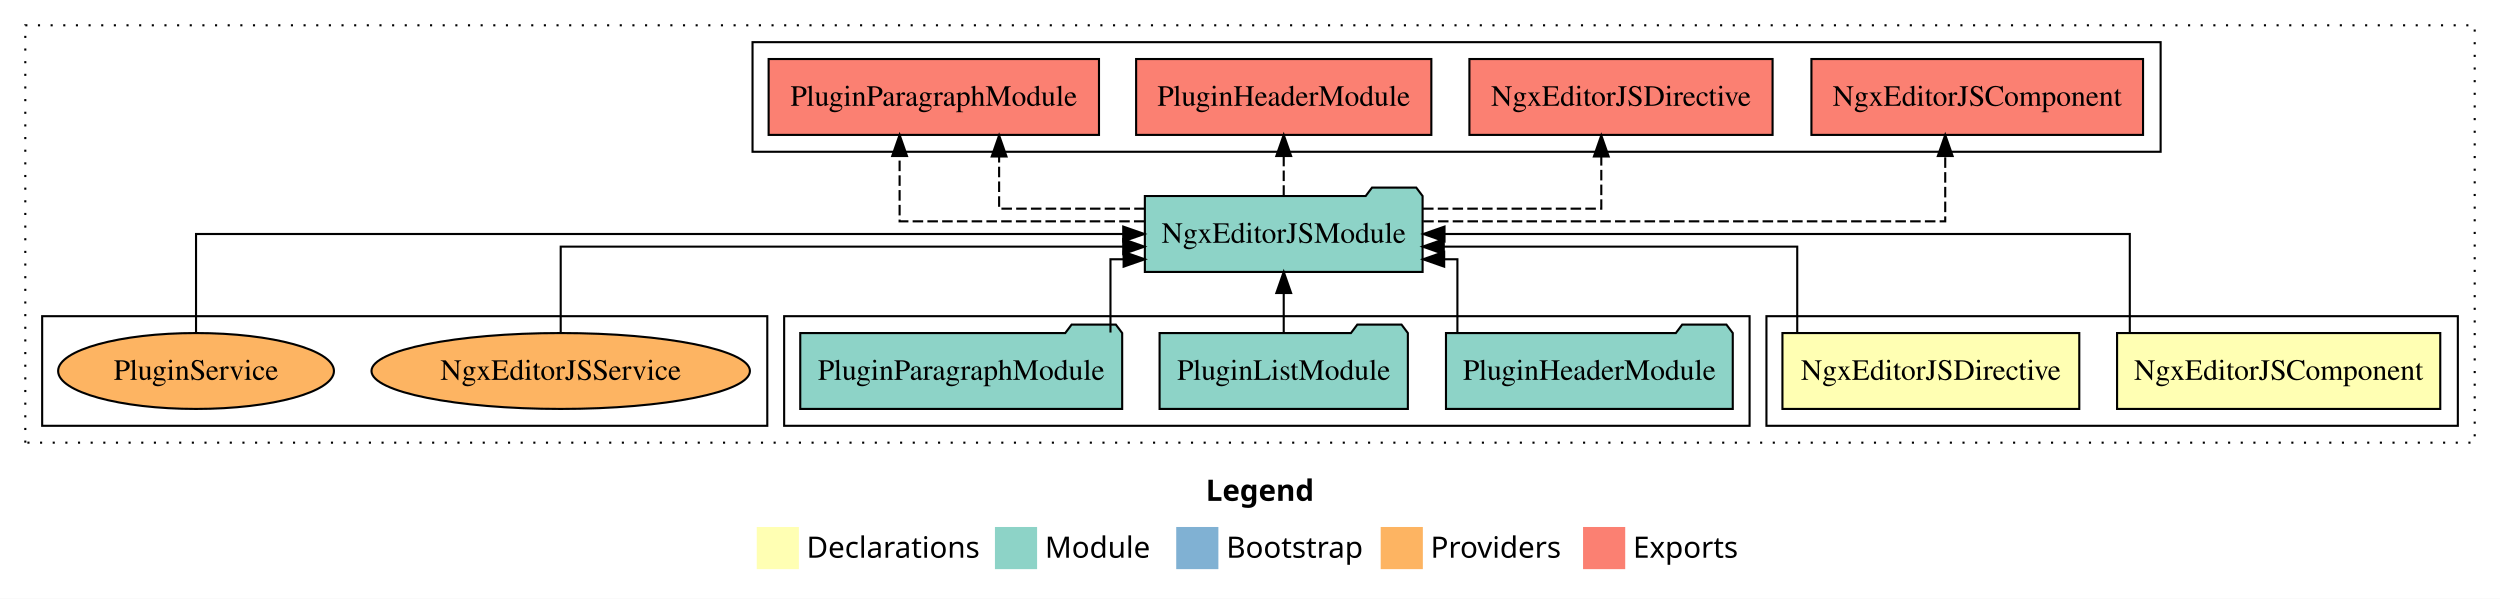
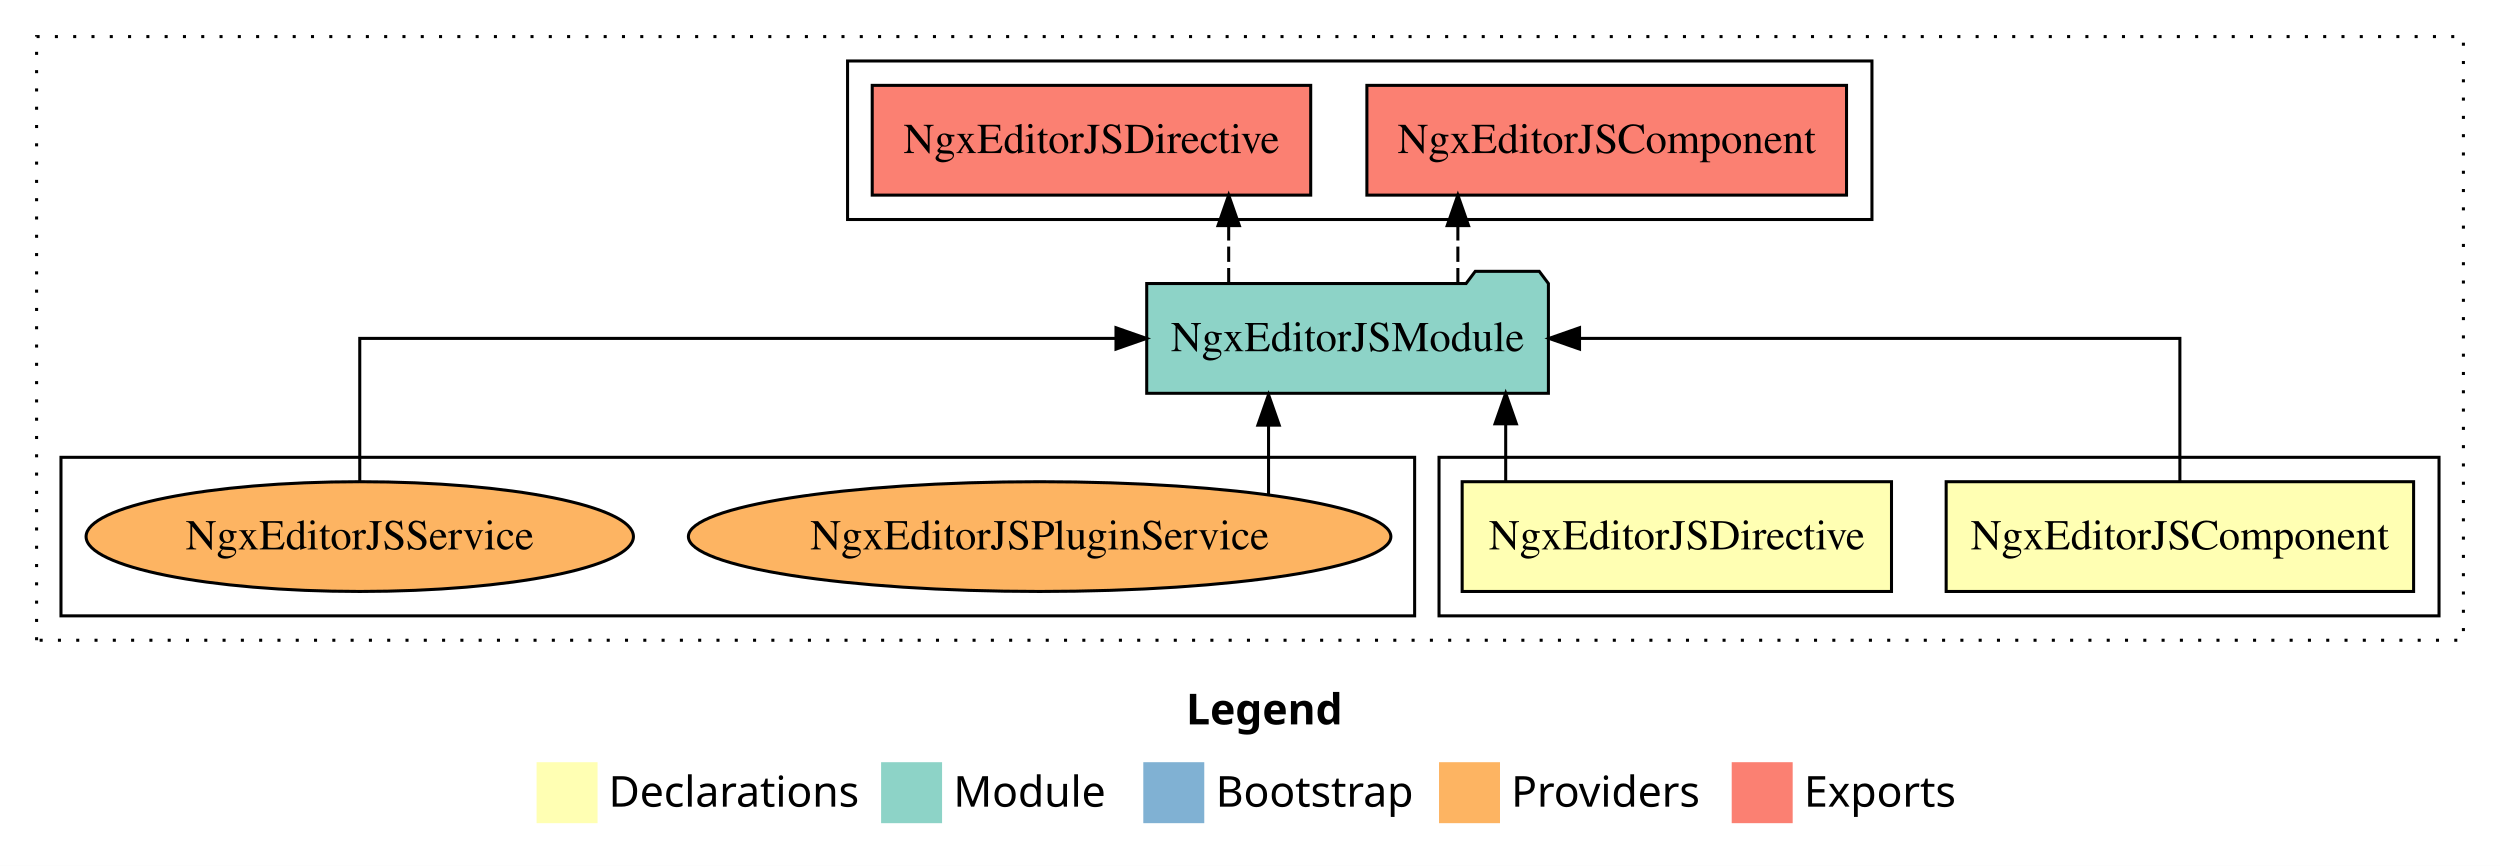
- <svg xmlns="http://www.w3.org/2000/svg" width="1186pt" height="284pt" viewBox="0.00 0.00 1186.00 284.00">
+ <svg xmlns="http://www.w3.org/2000/svg" width="820pt" height="284pt" viewBox="0.00 0.00 820.00 284.00">
  <g id="graph0" class="graph" transform="scale(1 1) rotate(0) translate(4 280)">
-     <polygon fill="#ffffff" stroke="transparent" points="-4,4 -4,-280 1182,-280 1182,4 -4,4" />
-     <text text-anchor="start" x="568.009" y="-42.4" font-family="sans-serif" font-weight="bold" font-size="14.00" fill="#000000">Legend</text>
-     <polygon fill="#ffffb3" stroke="transparent" points="355,-10 355,-30 375,-30 375,-10 355,-10" />
-     <text text-anchor="start" x="378.629" y="-15.4" font-family="sans-serif" font-size="14.00" fill="#000000">  Declarations</text>
-     <polygon fill="#8dd3c7" stroke="transparent" points="468,-10 468,-30 488,-30 488,-10 468,-10" />
-     <text text-anchor="start" x="491.725" y="-15.4" font-family="sans-serif" font-size="14.00" fill="#000000">  Module</text>
-     <polygon fill="#80b1d3" stroke="transparent" points="554,-10 554,-30 574,-30 574,-10 554,-10" />
-     <text text-anchor="start" x="577.781" y="-15.4" font-family="sans-serif" font-size="14.00" fill="#000000">  Bootstrap</text>
-     <polygon fill="#fdb462" stroke="transparent" points="651,-10 651,-30 671,-30 671,-10 651,-10" />
-     <text text-anchor="start" x="674.673" y="-15.4" font-family="sans-serif" font-size="14.00" fill="#000000">  Providers</text>
-     <polygon fill="#fb8072" stroke="transparent" points="747,-10 747,-30 767,-30 767,-10 747,-10" />
-     <text text-anchor="start" x="770.726" y="-15.4" font-family="sans-serif" font-size="14.00" fill="#000000">  Exports</text>
+     <polygon fill="#ffffff" stroke="transparent" points="-4,4 -4,-280 816,-280 816,4 -4,4" />
+     <text text-anchor="start" x="385.009" y="-42.4" font-family="sans-serif" font-weight="bold" font-size="14.00" fill="#000000">Legend</text>
+     <polygon fill="#ffffb3" stroke="transparent" points="172,-10 172,-30 192,-30 192,-10 172,-10" />
+     <text text-anchor="start" x="195.629" y="-15.4" font-family="sans-serif" font-size="14.00" fill="#000000">  Declarations</text>
+     <polygon fill="#8dd3c7" stroke="transparent" points="285,-10 285,-30 305,-30 305,-10 285,-10" />
+     <text text-anchor="start" x="308.725" y="-15.4" font-family="sans-serif" font-size="14.00" fill="#000000">  Module</text>
+     <polygon fill="#80b1d3" stroke="transparent" points="371,-10 371,-30 391,-30 391,-10 371,-10" />
+     <text text-anchor="start" x="394.781" y="-15.4" font-family="sans-serif" font-size="14.00" fill="#000000">  Bootstrap</text>
+     <polygon fill="#fdb462" stroke="transparent" points="468,-10 468,-30 488,-30 488,-10 468,-10" />
+     <text text-anchor="start" x="491.673" y="-15.4" font-family="sans-serif" font-size="14.00" fill="#000000">  Providers</text>
+     <polygon fill="#fb8072" stroke="transparent" points="564,-10 564,-30 584,-30 584,-10 564,-10" />
+     <text text-anchor="start" x="587.726" y="-15.4" font-family="sans-serif" font-size="14.00" fill="#000000">  Exports</text>
    <g id="clust1" class="cluster">
-       <polygon fill="none" stroke="#000000" stroke-dasharray="1,5" points="8,-70 8,-268 1170,-268 1170,-70 8,-70" />
+       <polygon fill="none" stroke="#000000" stroke-dasharray="1,5" points="8,-70 8,-268 804,-268 804,-70 8,-70" />
    </g>
    <g id="clust2" class="cluster">
-       <polygon fill="none" stroke="#000000" points="834,-78 834,-130 1162,-130 1162,-78 834,-78" />
-     </g>
-     <g id="clust5" class="cluster">
-       <polygon fill="none" stroke="#000000" points="368,-78 368,-130 826,-130 826,-78 368,-78" />
+       <polygon fill="none" stroke="#000000" points="468,-78 468,-130 796,-130 796,-78 468,-78" />
    </g>
    <g id="clust6" class="cluster">
-       <polygon fill="none" stroke="#000000" points="353,-208 353,-260 1021,-260 1021,-208 353,-208" />
+       <polygon fill="none" stroke="#000000" points="274,-208 274,-260 610,-260 610,-208 274,-208" />
    </g>
    <g id="clust8" class="cluster">
-       <polygon fill="none" stroke="#000000" points="16,-78 16,-130 360,-130 360,-78 16,-78" />
+       <polygon fill="none" stroke="#000000" points="16,-78 16,-130 460,-130 460,-78 16,-78" />
    </g>
    <g id="node1" class="node">
-       <polygon fill="#ffffb3" stroke="#000000" points="1153.661,-122 1000.339,-122 1000.339,-86 1153.661,-86 1153.661,-122" />
-       <text text-anchor="middle" x="1077" y="-99.8" font-family="Times,serif" font-size="14.00" fill="#000000">NgxEditorJSComponent</text>
+       <polygon fill="#ffffb3" stroke="#000000" points="787.661,-122 634.339,-122 634.339,-86 787.661,-86 787.661,-122" />
+       <text text-anchor="middle" x="711" y="-99.8" font-family="Times,serif" font-size="14.00" fill="#000000">NgxEditorJSComponent</text>
    </g>
    <g id="node3" class="node">
-       <polygon fill="#8dd3c7" stroke="#000000" points="670.878,-187 667.878,-191 646.878,-191 643.878,-187 539.122,-187 539.122,-151 670.878,-151 670.878,-187" />
-       <text text-anchor="middle" x="605" y="-164.8" font-family="Times,serif" font-size="14.00" fill="#000000">NgxEditorJSModule</text>
+       <polygon fill="#8dd3c7" stroke="#000000" points="503.878,-187 500.878,-191 479.878,-191 476.878,-187 372.122,-187 372.122,-151 503.878,-151 503.878,-187" />
+       <text text-anchor="middle" x="438" y="-164.8" font-family="Times,serif" font-size="14.00" fill="#000000">NgxEditorJSModule</text>
    </g>
    <g id="edge1" class="edge">
-       <path fill="none" stroke="#000000" d="M1006.375,-122.106C1006.375,-141.339 1006.375,-169 1006.375,-169 1006.375,-169 681.279,-169 681.279,-169" />
-       <polygon fill="#000000" stroke="#000000" points="681.279,-165.5 671.279,-169 681.279,-172.5 681.279,-165.5" />
+       <path fill="none" stroke="#000000" d="M711,-122.106C711,-141.339 711,-169 711,-169 711,-169 514.086,-169 514.086,-169" />
+       <polygon fill="#000000" stroke="#000000" points="514.086,-165.5 504.086,-169 514.086,-172.5 514.086,-165.5" />
    </g>
    <g id="node2" class="node">
-       <polygon fill="#ffffb3" stroke="#000000" points="982.412,-122 841.588,-122 841.588,-86 982.412,-86 982.412,-122" />
-       <text text-anchor="middle" x="912" y="-99.8" font-family="Times,serif" font-size="14.00" fill="#000000">NgxEditorJSDirective</text>
+       <polygon fill="#ffffb3" stroke="#000000" points="616.412,-122 475.588,-122 475.588,-86 616.412,-86 616.412,-122" />
+       <text text-anchor="middle" x="546" y="-99.8" font-family="Times,serif" font-size="14.00" fill="#000000">NgxEditorJSDirective</text>
    </g>
    <g id="edge2" class="edge">
-       <path fill="none" stroke="#000000" d="M848.607,-122.022C848.607,-139.373 848.607,-163 848.607,-163 848.607,-163 680.924,-163 680.924,-163" />
-       <polygon fill="#000000" stroke="#000000" points="680.924,-159.5 670.924,-163 680.924,-166.5 680.924,-159.5" />
+       <path fill="none" stroke="#000000" d="M489.867,-122.106C489.867,-122.106 489.867,-140.991 489.867,-140.991" />
+       <polygon fill="#000000" stroke="#000000" points="486.367,-140.991 489.867,-150.991 493.367,-140.991 486.367,-140.991" />
+     </g>
+     <g id="node4" class="node">
+       <polygon fill="#fb8072" stroke="#000000" points="601.661,-252 444.339,-252 444.339,-216 601.661,-216 601.661,-252" />
+       <text text-anchor="middle" x="523" y="-229.8" font-family="Times,serif" font-size="14.00" fill="#000000">NgxEditorJSComponent </text>
+     </g>
+     <g id="edge3" class="edge">
+       <path fill="none" stroke="#000000" stroke-dasharray="5,2" d="M474.179,-187.106C474.179,-187.106 474.179,-205.991 474.179,-205.991" />
+       <polygon fill="#000000" stroke="#000000" points="470.679,-205.991 474.179,-215.991 477.679,-205.991 470.679,-205.991" />
+     </g>
+     <g id="node5" class="node">
+       <polygon fill="#fb8072" stroke="#000000" points="425.911,-252 282.089,-252 282.089,-216 425.911,-216 425.911,-252" />
+       <text text-anchor="middle" x="354" y="-229.8" font-family="Times,serif" font-size="14.00" fill="#000000">NgxEditorJSDirective </text>
+     </g>
+     <g id="edge4" class="edge">
+       <path fill="none" stroke="#000000" stroke-dasharray="5,2" d="M399.008,-187.106C399.008,-187.106 399.008,-205.991 399.008,-205.991" />
+       <polygon fill="#000000" stroke="#000000" points="395.508,-205.991 399.008,-215.991 402.508,-205.991 395.508,-205.991" />
+     </g>
+     <g id="node6" class="node">
+       <ellipse fill="#fdb462" stroke="#000000" cx="337" cy="-104" rx="115.207" ry="18" />
+       <text text-anchor="middle" x="337" y="-99.8" font-family="Times,serif" font-size="14.00" fill="#000000">NgxEditorJSPluginService</text>
+     </g>
+     <g id="edge5" class="edge">
+       <path fill="none" stroke="#000000" d="M412.082,-117.785C412.082,-117.785 412.082,-140.548 412.082,-140.548" />
+       <polygon fill="#000000" stroke="#000000" points="408.582,-140.547 412.082,-150.548 415.582,-140.548 408.582,-140.547" />
    </g>
    <g id="node7" class="node">
-       <polygon fill="#fb8072" stroke="#000000" points="1012.661,-252 855.339,-252 855.339,-216 1012.661,-216 1012.661,-252" />
-       <text text-anchor="middle" x="934" y="-229.8" font-family="Times,serif" font-size="14.00" fill="#000000">NgxEditorJSComponent </text>
+       <ellipse fill="#fdb462" stroke="#000000" cx="114" cy="-104" rx="89.765" ry="18" />
+       <text text-anchor="middle" x="114" y="-99.8" font-family="Times,serif" font-size="14.00" fill="#000000">NgxEditorJSService</text>
    </g>
    <g id="edge6" class="edge">
-       <path fill="none" stroke="#000000" stroke-dasharray="5,2" d="M671.168,-175C763.237,-175 918.813,-175 918.813,-175 918.813,-175 918.813,-205.977 918.813,-205.977" />
-       <polygon fill="#000000" stroke="#000000" points="915.313,-205.977 918.813,-215.977 922.313,-205.977 915.313,-205.977" />
-     </g>
-     <g id="node8" class="node">
-       <polygon fill="#fb8072" stroke="#000000" points="836.911,-252 693.089,-252 693.089,-216 836.911,-216 836.911,-252" />
-       <text text-anchor="middle" x="765" y="-229.8" font-family="Times,serif" font-size="14.00" fill="#000000">NgxEditorJSDirective </text>
-     </g>
-     <g id="edge7" class="edge">
-       <path fill="none" stroke="#000000" stroke-dasharray="5,2" d="M671.079,-181C711.558,-181 755.653,-181 755.653,-181 755.653,-181 755.653,-205.76 755.653,-205.76" />
-       <polygon fill="#000000" stroke="#000000" points="752.154,-205.76 755.653,-215.76 759.154,-205.76 752.154,-205.76" />
-     </g>
-     <g id="node9" class="node">
-       <polygon fill="#fb8072" stroke="#000000" points="675.025,-252 534.975,-252 534.975,-216 675.025,-216 675.025,-252" />
-       <text text-anchor="middle" x="605" y="-229.8" font-family="Times,serif" font-size="14.00" fill="#000000">PluginHeaderModule </text>
-     </g>
-     <g id="edge8" class="edge">
-       <path fill="none" stroke="#000000" stroke-dasharray="5,2" d="M605,-187.106C605,-187.106 605,-205.991 605,-205.991" />
-       <polygon fill="#000000" stroke="#000000" points="601.5,-205.991 605,-215.991 608.5,-205.991 601.5,-205.991" />
-     </g>
-     <g id="node10" class="node">
-       <polygon fill="#fb8072" stroke="#000000" points="517.362,-252 360.638,-252 360.638,-216 517.362,-216 517.362,-252" />
-       <text text-anchor="middle" x="439" y="-229.8" font-family="Times,serif" font-size="14.00" fill="#000000">PluginParagraphModule </text>
-     </g>
-     <g id="edge9" class="edge">
-       <path fill="none" stroke="#000000" stroke-dasharray="5,2" d="M538.954,-175C486.804,-175 422.773,-175 422.773,-175 422.773,-175 422.773,-205.977 422.773,-205.977" />
-       <polygon fill="#000000" stroke="#000000" points="419.273,-205.977 422.773,-215.977 426.273,-205.977 419.273,-205.977" />
-     </g>
-     <g id="edge10" class="edge">
-       <path fill="none" stroke="#000000" stroke-dasharray="5,2" d="M539.071,-181C504.796,-181 469.977,-181 469.977,-181 469.977,-181 469.977,-205.76 469.977,-205.76" />
-       <polygon fill="#000000" stroke="#000000" points="466.477,-205.76 469.977,-215.76 473.477,-205.76 466.477,-205.76" />
-     </g>
-     <g id="node4" class="node">
-       <polygon fill="#8dd3c7" stroke="#000000" points="818.025,-122 815.025,-126 794.025,-126 791.025,-122 681.975,-122 681.975,-86 818.025,-86 818.025,-122" />
-       <text text-anchor="middle" x="750" y="-99.8" font-family="Times,serif" font-size="14.00" fill="#000000">PluginHeaderModule</text>
-     </g>
-     <g id="edge3" class="edge">
-       <path fill="none" stroke="#000000" d="M687.391,-122.24C687.391,-137.571 687.391,-157 687.391,-157 687.391,-157 681.113,-157 681.113,-157" />
-       <polygon fill="#000000" stroke="#000000" points="681.113,-153.5 671.113,-157 681.113,-160.5 681.113,-153.5" />
-     </g>
-     <g id="node5" class="node">
-       <polygon fill="#8dd3c7" stroke="#000000" points="663.892,-122 660.892,-126 639.892,-126 636.892,-122 546.108,-122 546.108,-86 663.892,-86 663.892,-122" />
-       <text text-anchor="middle" x="605" y="-99.8" font-family="Times,serif" font-size="14.00" fill="#000000">PluginListModule</text>
-     </g>
-     <g id="edge4" class="edge">
-       <path fill="none" stroke="#000000" d="M605,-122.106C605,-122.106 605,-140.991 605,-140.991" />
-       <polygon fill="#000000" stroke="#000000" points="601.5,-140.991 605,-150.991 608.5,-140.991 601.5,-140.991" />
-     </g>
-     <g id="node6" class="node">
-       <polygon fill="#8dd3c7" stroke="#000000" points="528.361,-122 525.361,-126 504.361,-126 501.361,-122 375.639,-122 375.639,-86 528.361,-86 528.361,-122" />
-       <text text-anchor="middle" x="452" y="-99.8" font-family="Times,serif" font-size="14.00" fill="#000000">PluginParagraphModule</text>
-     </g>
-     <g id="edge5" class="edge">
-       <path fill="none" stroke="#000000" d="M522.806,-122.24C522.806,-137.571 522.806,-157 522.806,-157 522.806,-157 529.045,-157 529.045,-157" />
-       <polygon fill="#000000" stroke="#000000" points="529.045,-160.5 539.045,-157 529.044,-153.5 529.045,-160.5" />
-     </g>
-     <g id="node11" class="node">
-       <ellipse fill="#fdb462" stroke="#000000" cx="262" cy="-104" rx="89.765" ry="18" />
-       <text text-anchor="middle" x="262" y="-99.8" font-family="Times,serif" font-size="14.00" fill="#000000">NgxEditorJSService</text>
-     </g>
-     <g id="edge11" class="edge">
-       <path fill="none" stroke="#000000" d="M262,-122.022C262,-139.373 262,-163 262,-163 262,-163 528.866,-163 528.866,-163" />
-       <polygon fill="#000000" stroke="#000000" points="528.866,-166.5 538.866,-163 528.866,-159.5 528.866,-166.5" />
-     </g>
-     <g id="node12" class="node">
-       <ellipse fill="#fdb462" stroke="#000000" cx="89" cy="-104" rx="65.427" ry="18" />
-       <text text-anchor="middle" x="89" y="-99.8" font-family="Times,serif" font-size="14.00" fill="#000000">PluginService</text>
-     </g>
-     <g id="edge12" class="edge">
-       <path fill="none" stroke="#000000" d="M89,-122.106C89,-141.339 89,-169 89,-169 89,-169 528.861,-169 528.861,-169" />
-       <polygon fill="#000000" stroke="#000000" points="528.861,-172.5 538.861,-169 528.861,-165.5 528.861,-172.5" />
+       <path fill="none" stroke="#000000" d="M114,-122.106C114,-141.339 114,-169 114,-169 114,-169 362.043,-169 362.043,-169" />
+       <polygon fill="#000000" stroke="#000000" points="362.043,-172.5 372.043,-169 362.043,-165.5 362.043,-172.5" />
    </g>
  </g>
</svg>
